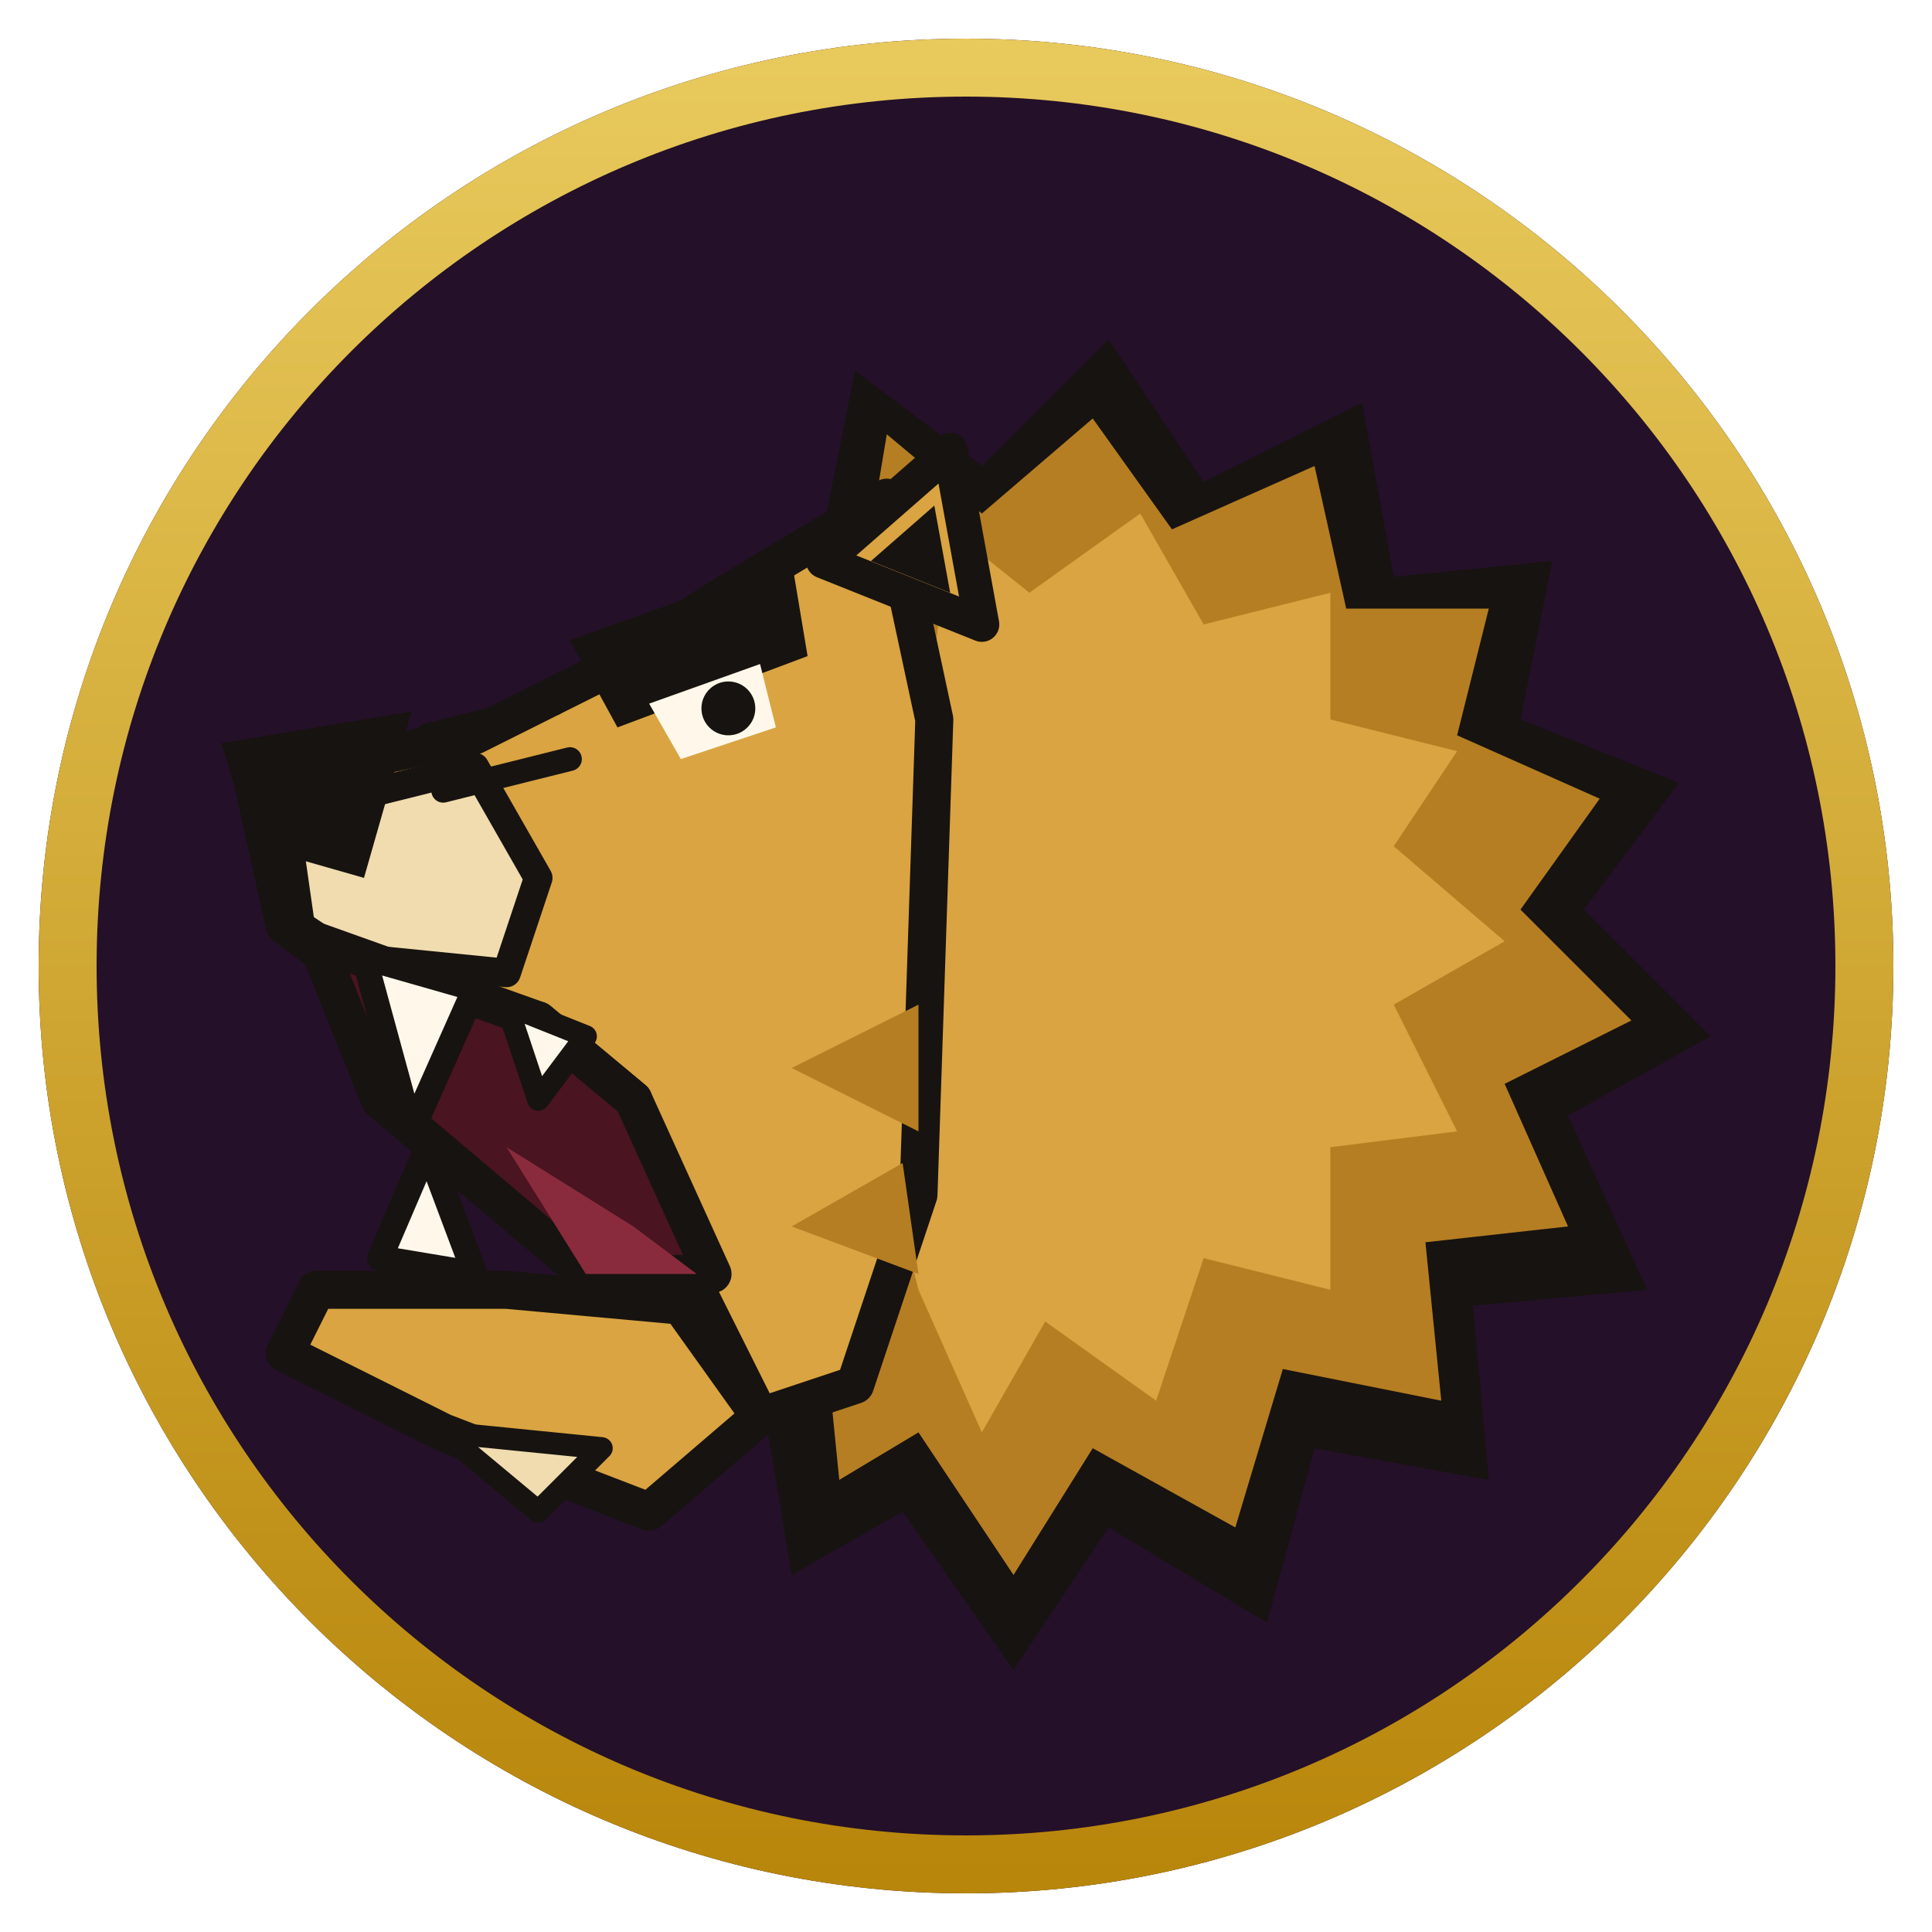
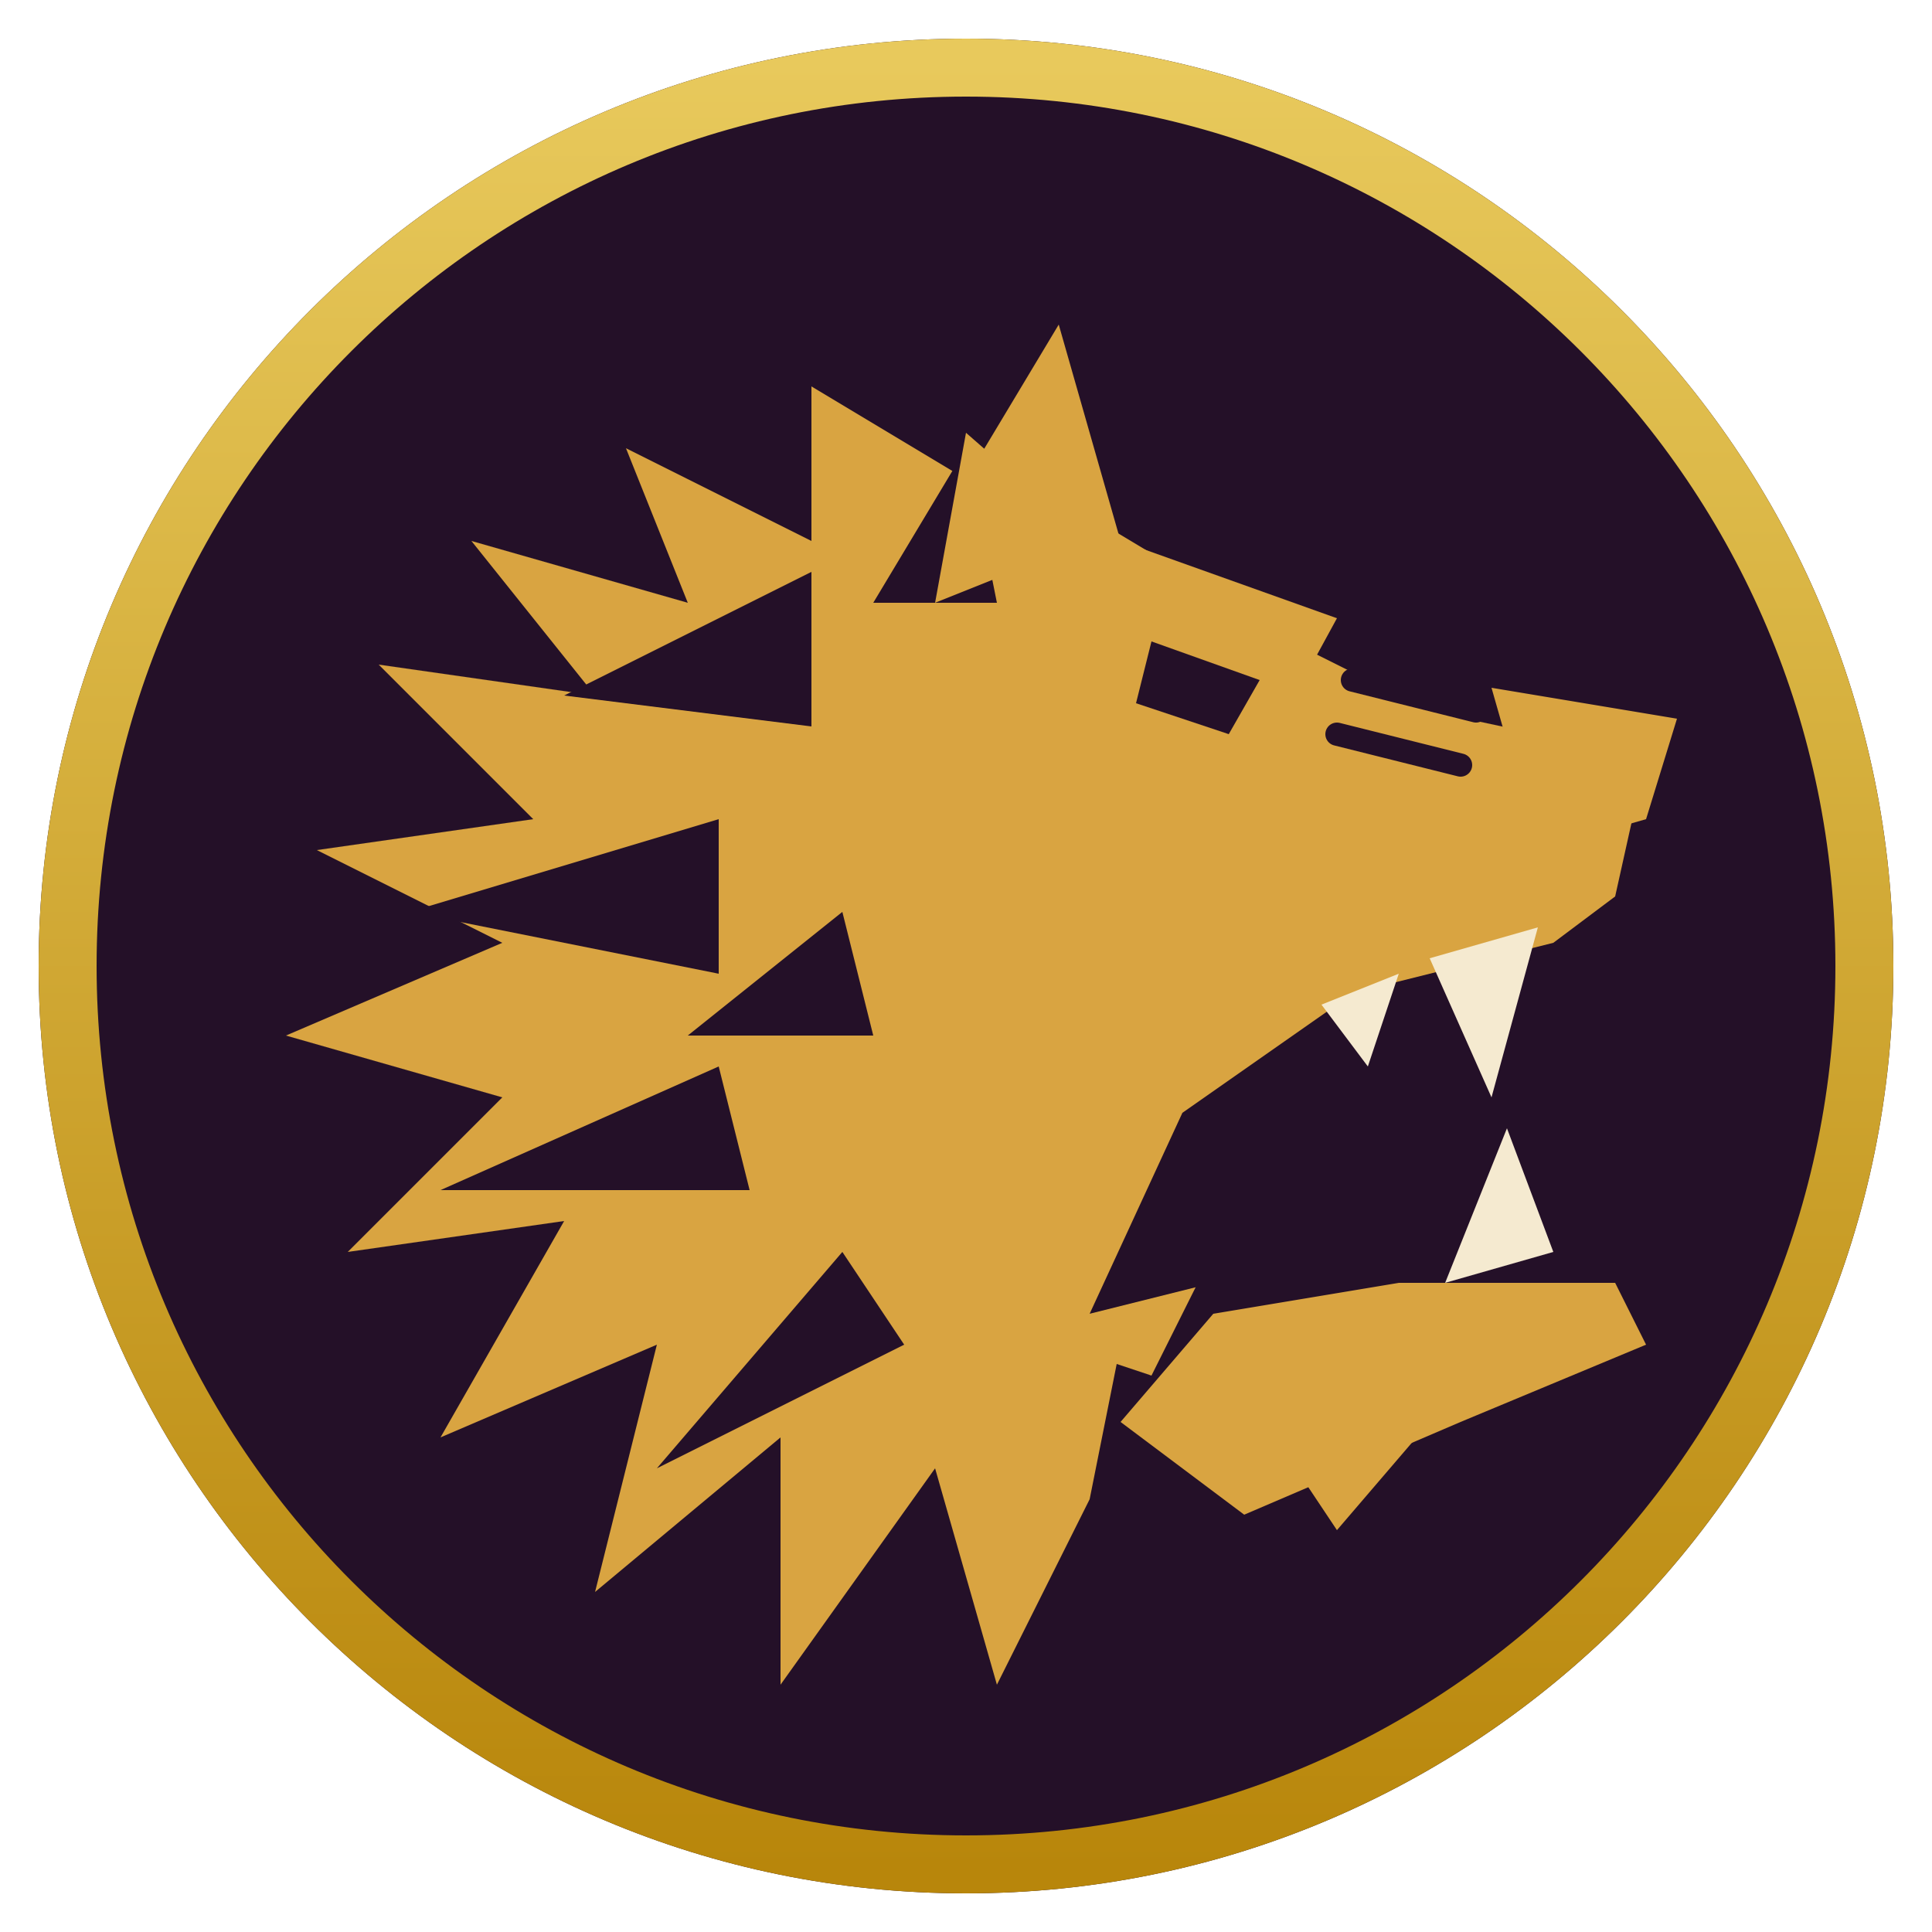
<svg xmlns="http://www.w3.org/2000/svg" viewBox="0 0 100 100">
  <defs>
    <linearGradient id="g1" x1="0" y1="0" x2="0" y2="1">
      <stop offset="0" stop-color="#e8c95c" />
      <stop offset="1" stop-color="#b8860b" />
    </linearGradient>
  </defs>
  <circle cx="50" cy="50" r="48" fill="#241028" />
  <circle cx="50" cy="50" r="46.5" fill="none" stroke="url(#g1)" stroke-width="3" />
-   <g transform="translate(50,52) scale(0.82) translate(-51,-48)">
-     <path d="M44,8 L52,14 L60,6 L66,15 L76,10 L78,21 L88,20 L86,30 L96,34 L90,42 L98,50 L89,55 L94,66 L83,67 L84,78 L73,76 L70,87 L60,81 L54,90 L47,80 L40,84 L38,72 L44,66 L40,28 Z" fill="#171310" />
-     <path d="M46,12 L52,17 L59,11 L64,18 L73,14 L75,23 L84,23 L82,31 L91,35 L86,42 L93,49 L85,53 L89,62 L80,63 L81,73 L71,71 L68,81 L59,76 L54,84 L48,75 L43,78 L42,68 L46,62 L43,30 Z" fill="#b57e22" />
-     <path d="M50,18 L55,22 L62,17 L66,24 L74,22 L74,30 L82,32 L78,38 L85,44 L78,48 L82,56 L74,57 L74,66 L66,64 L63,73 L56,68 L52,75 L48,66 L46,58 L48,34 Z" fill="#d9a441" />
-     <path d="M46,16 L36,22 L28,27 L20,31 L6,34 L8,43 L12,46 L24,49 L30,54 L34,66 L38,74 L44,72 L48,60 L49,30 Z" fill="#d9a441" stroke="#171310" stroke-width="2.4" stroke-linejoin="round" />
-     <path d="M8,36 L20,33 L24,40 L22,46 L12,45 L9,43 Z" fill="#f0dcae" stroke="#171310" stroke-width="1.8" stroke-linejoin="round" />
-     <path d="M17,31 L25,29 M18,34.5 L26,32.5" stroke="#171310" stroke-width="1.5" stroke-linecap="round" fill="none" />
-     <path d="M10,44 L24,49 L30,54 L35,65 L27,65 L14,54 Z" fill="#4a1420" stroke="#171310" stroke-width="2.4" stroke-linejoin="round" />
-     <path d="M22,57 L30,62 L34,65 L27,65 Z" fill="#8a2b3d" />
-     <path d="M13,45 L16,56 L20,47 Z" fill="#fff8ea" stroke="#171310" stroke-width="1.6" stroke-linejoin="round" />
-     <path d="M22,48 L24,54 L27,50 Z" fill="#fff8ea" stroke="#171310" stroke-width="1.4" stroke-linejoin="round" />
-     <path d="M10,66 L22,66 L33,67 L38,74 L31,80 L18,75 L8,70 Z" fill="#d9a441" stroke="#171310" stroke-width="2.4" stroke-linejoin="round" />
-     <path d="M18,75 L24,80 L28,76 Z" fill="#f0dcae" stroke="#171310" stroke-width="1.4" stroke-linejoin="round" />
-     <path d="M14,64 L17,57 L20,65 Z" fill="#fff8ea" stroke="#171310" stroke-width="1.6" stroke-linejoin="round" />
-     <path d="M4,31.5 L16,29.5 L13,40 L6,38 Z" fill="#171310" />
-     <path d="M26,25 L40,20 L41,26 L29,30.5 Z" fill="#171310" />
-     <path d="M31,29 L38,26.5 L39,30.5 L33,32.5 Z" fill="#fff8ea" />
-     <circle cx="36" cy="29.3" r="1.7" fill="#171310" />
-     <path d="M42,20 L50,13 L52,24 Z" fill="#d9a441" stroke="#171310" stroke-width="2.2" stroke-linejoin="round" />
-     <path d="M45,20 L49,16.5 L50,22 Z" fill="#171310" />
-     <path d="M48,48 L40,52 L48,56 Z" fill="#b57e22" />
-     <path d="M47,58 L40,62 L48,65 Z" fill="#b57e22" />
+   <g transform="translate(50,52) scale(0.8) translate(-50,-50)">
+     <path d="M56,6 L50,16 L40,10 L40,20 L28,14 L32,24 L18,20 L26,30 L12,28 L22,38 L8,40 L20,46 L6,52 L20,56 L10,66 L24,64 L16,78 L30,72 L26,88 L38,78 L38,94 L48,80 L52,94 L58,82 L60,72 L56,40 L60,20 Z" fill="#d9a441" />
+     <path d="M40,22 L24,30 L40,32 Z" fill="#241028" />
+     <path d="M34,38 L14,44 L34,48 Z" fill="#241028" />
+     <path d="M34,54 L16,62 L36,62 Z" fill="#241028" />
+     <path d="M42,66 L30,80 L46,72 Z" fill="#241028" />
+     <path d="M50,14 L44,24 L52,24 Z" fill="#241028" />
+     <path d="M42,44 L32,52 L44,52 Z" fill="#241028" />
+     <path d="M54.0,16 L64.0,22 L72.0,27 L80.0,31 L94.0,34 L92.0,43 L88.0,46 L76.0,49 L70.0,54 L66.0,66 L62.0,74 L56.0,72 L52.0,60 L51.0,30 Z" fill="#d9a441" />
+     <path d="M93,45 L74,50 L64,57 L58,70 L70,67 L88,55 Z" fill="#241028" />
+     <path d="M87.0,45 L84.0,56 L80.0,47 Z" fill="#f5ead0" />
+     <path d="M78.0,48 L76.0,54 L73.0,50 Z" fill="#f5ead0" />
+     <path d="M92,68 L78,68 L66,70 L60,77 L68,83 L82,77 L94,72 Z" fill="#d9a441" />
+     <path d="M80,77 L74,84 L70,78 Z" fill="#d9a441" />
+     <path d="M88,66 L85,58 L81,68 Z" fill="#f5ead0" />
+     <path d="M96.0,31.5 L84.0,29.5 L87.0,40 L94.0,38 Z" fill="#d9a441" />
+     <path d="M74.0,25 L60.0,20 L59.0,26 L71.0,30.5 Z" fill="#d9a441" />
+     <path d="M69.0,29 L62.0,26.5 L61.0,30.5 L67.0,32.5 Z" fill="#241028" />
+     <path d="M58.0,20 L50.0,13 L48.0,24 Z" fill="#d9a441" />
+     <path d="M83.0,31 L75.0,29 M82.0,34.5 L74.0,32.5" stroke="#241028" stroke-width="1.5" stroke-linecap="round" fill="none" />
  </g>
</svg>
